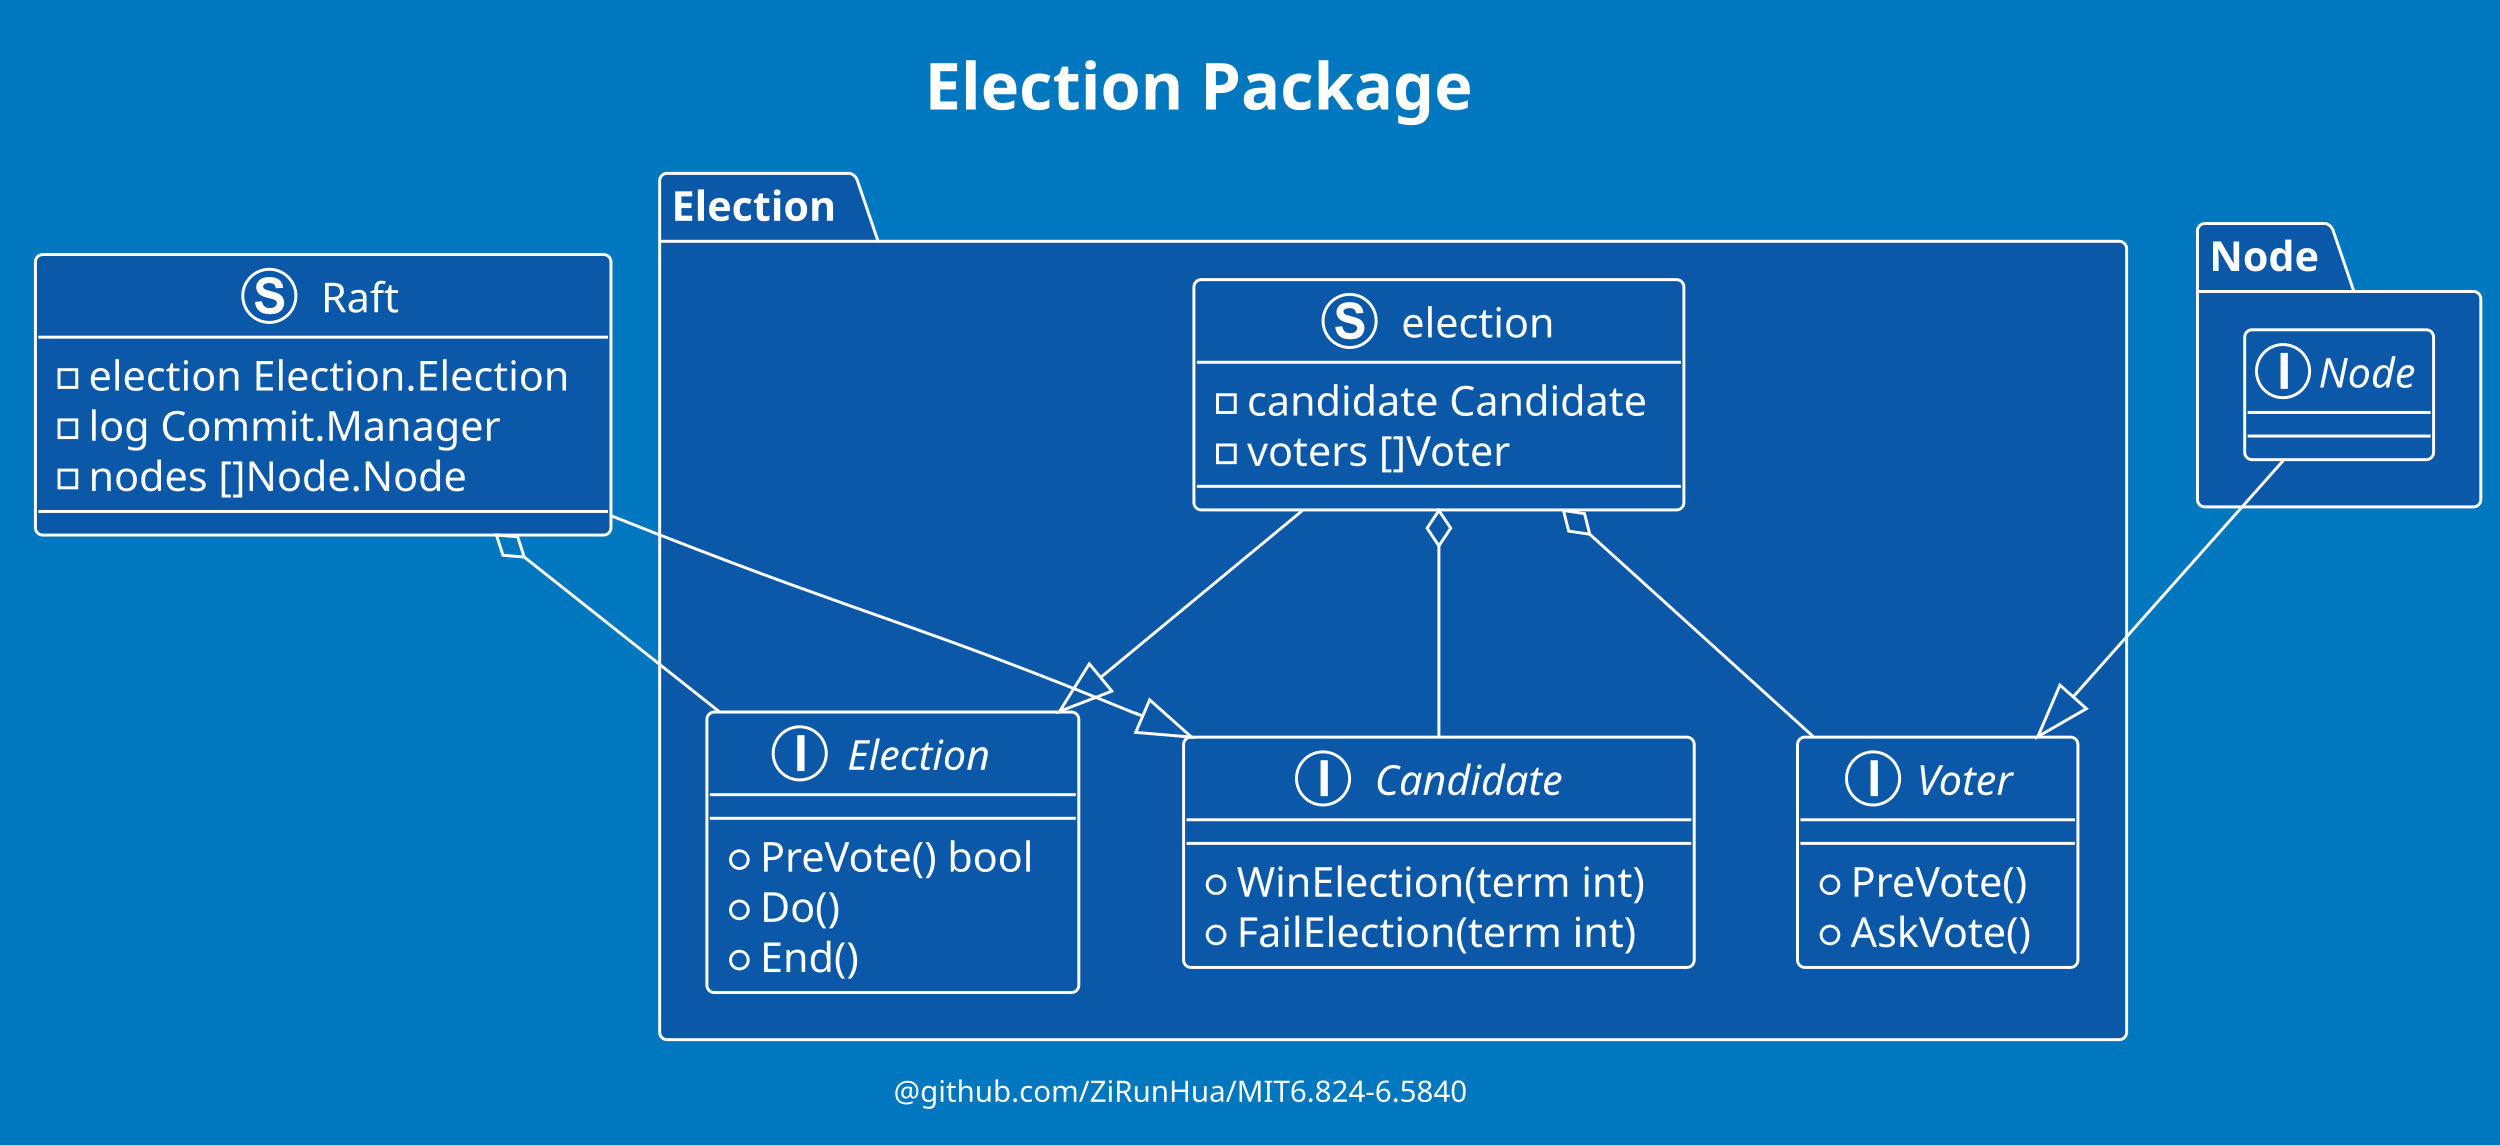
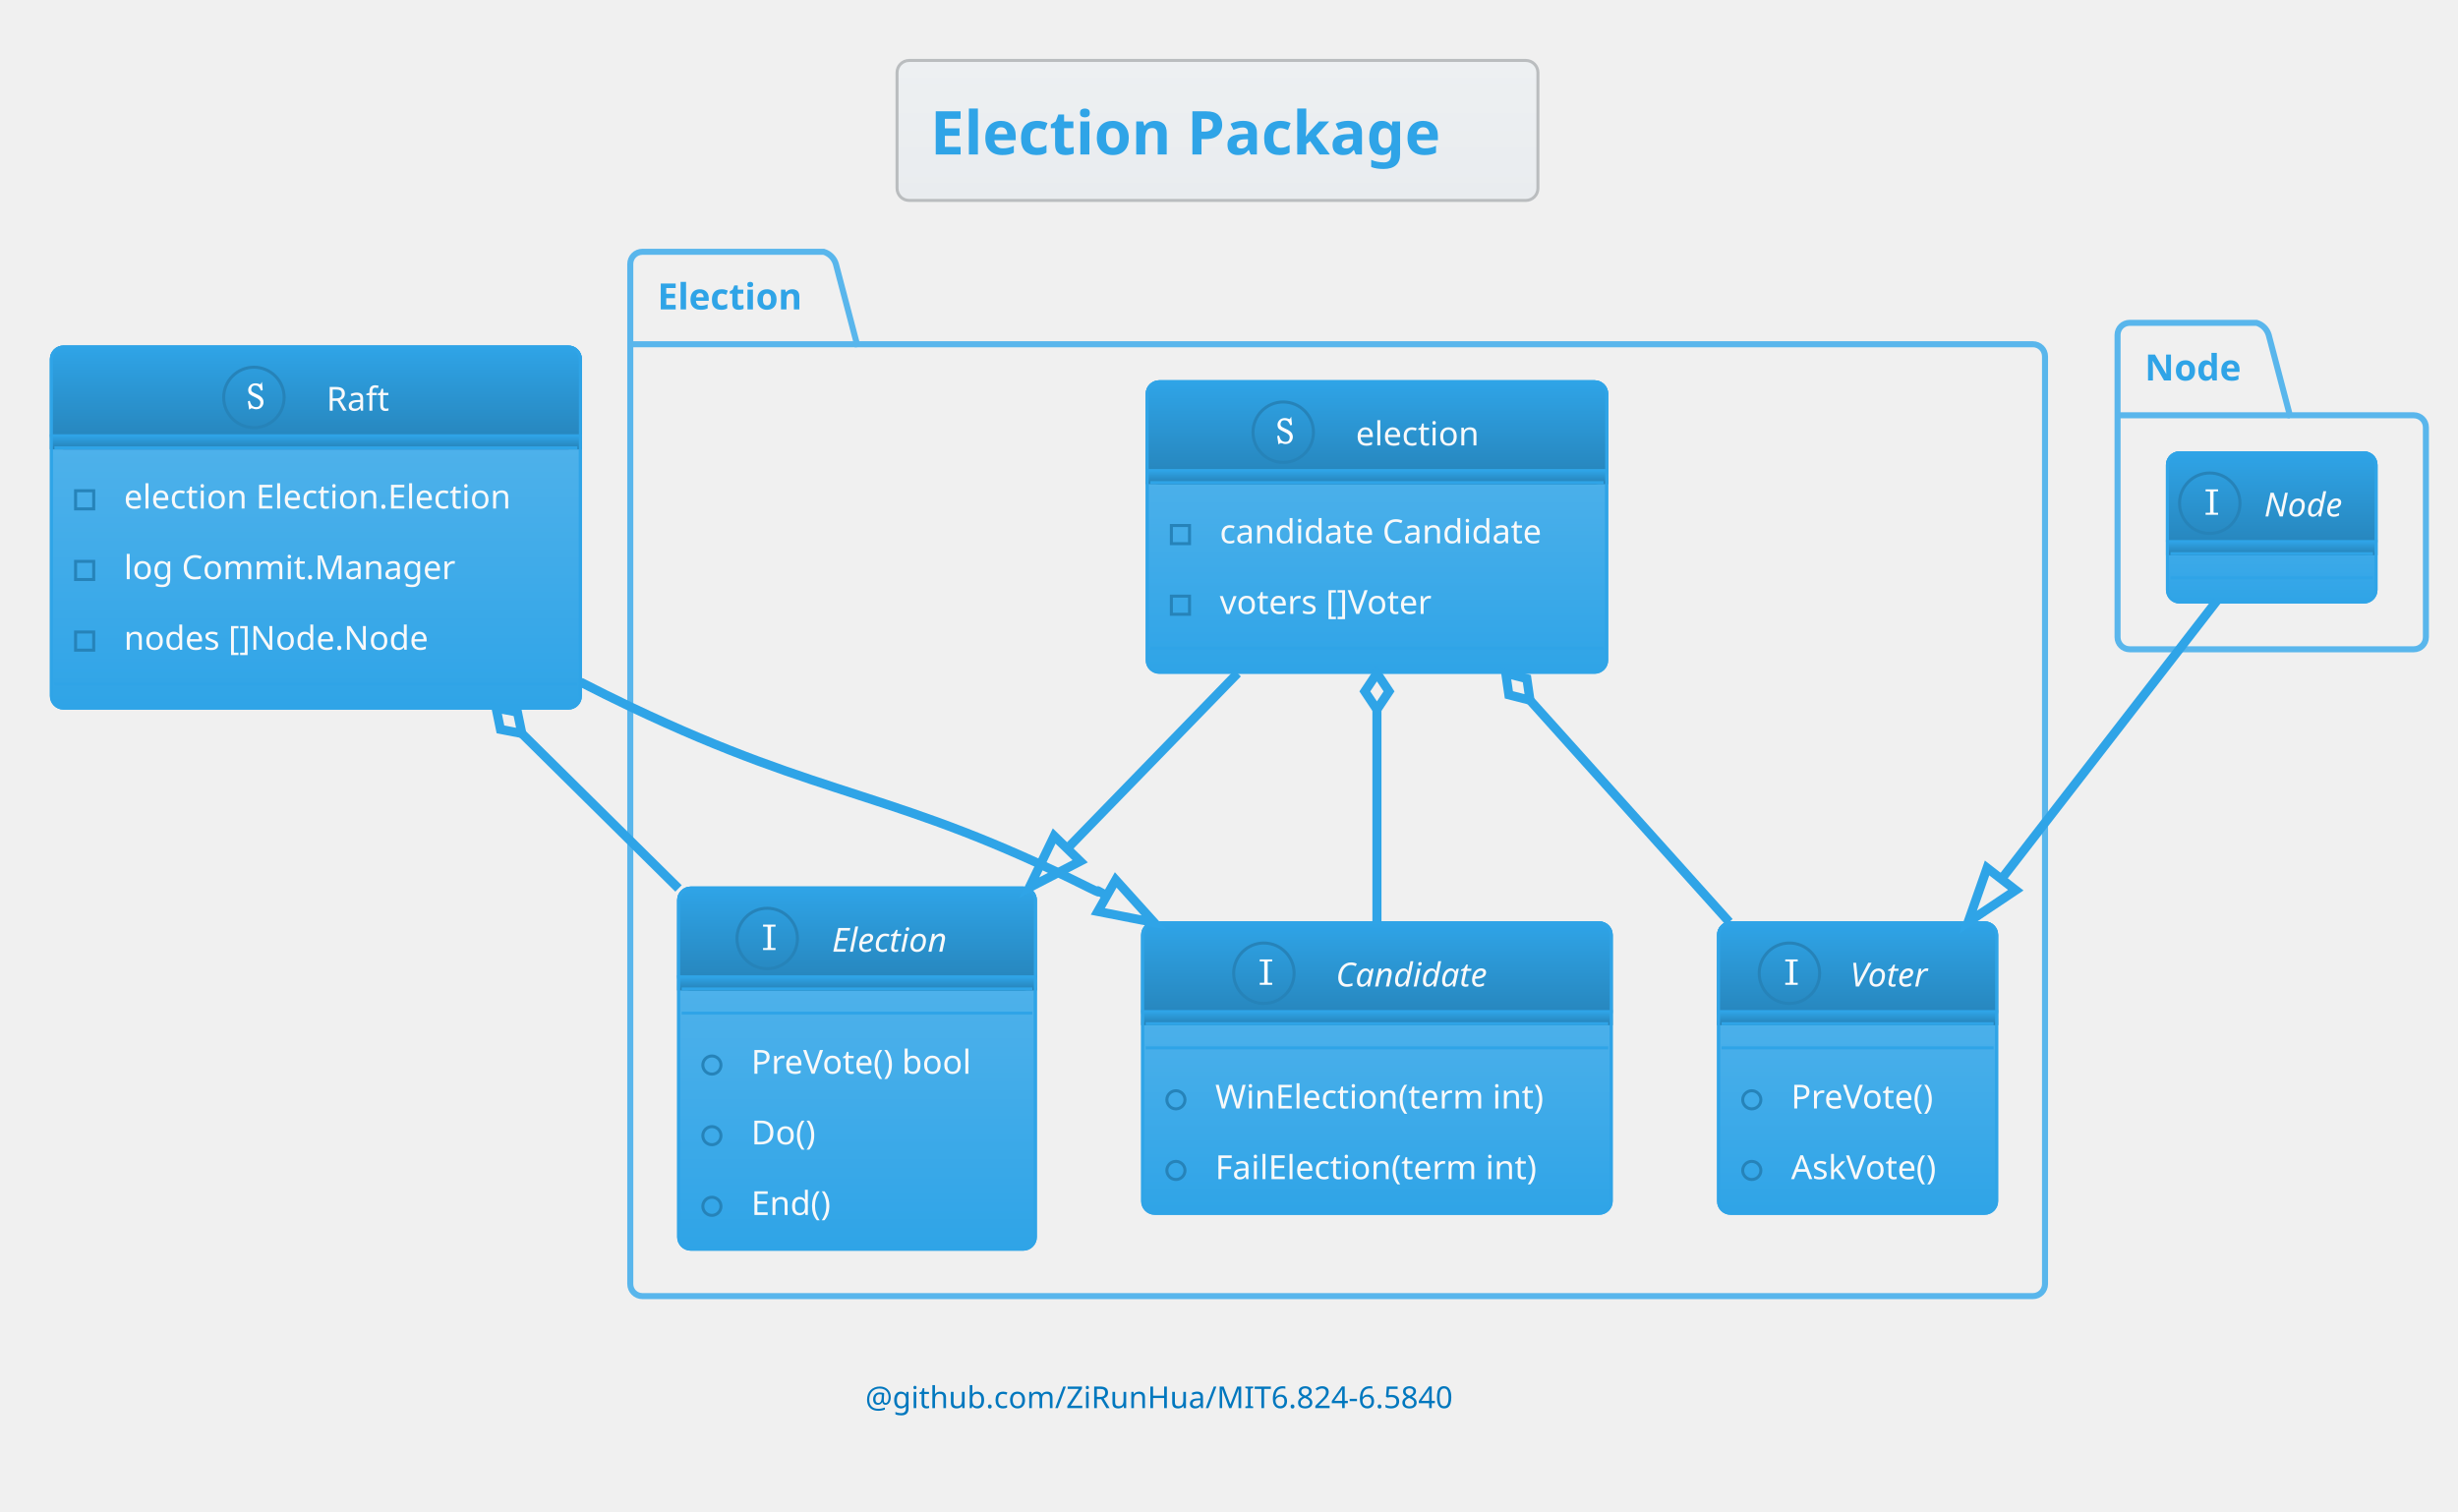
- <svg xmlns="http://www.w3.org/2000/svg" contentStyleType="text/css" height="388px" preserveAspectRatio="none" style="width:847px;height:388px;background:#0077BE;" version="1.1" viewBox="0 0 847 388" width="847px" zoomAndPan="magnify">
-   <defs />
+ <svg xmlns="http://www.w3.org/2000/svg" contentStyleType="text/css" height="521.875px" preserveAspectRatio="none" style="width:847px;height:521px;" version="1.1" viewBox="0 0 847 521" width="847.917px" zoomAndPan="magnify">
+   <defs>
+     <linearGradient id="gh0u77lo56jul0" x1="50%" x2="50%" y1="0%" y2="100%">
+       <stop offset="0%" stop-color="#EDF0F2" />
+       <stop offset="100%" stop-color="#E9ECEF" />
+     </linearGradient>
+     <linearGradient id="gh0u77lo56jul1" x1="50%" x2="50%" y1="0%" y2="100%">
+       <stop offset="0%" stop-color="#59B6EC" />
+       <stop offset="100%" stop-color="#2FA4E7" />
+     </linearGradient>
+     <linearGradient id="gh0u77lo56jul2" x1="50%" x2="50%" y1="0%" y2="100%">
+       <stop offset="0%" stop-color="#2FA4E7" />
+       <stop offset="100%" stop-color="#2683B9" />
+     </linearGradient>
+   </defs>
  <g>
-     <rect fill="#0077BE" height="388" style="stroke:none;stroke-width:1.0;" width="847" x="0" y="0" />
-     <text fill="#FFFFFF" font-family="Verdana" font-size="22" font-weight="bold" lengthAdjust="spacing" textLength="212" x="313.25" y="37.118">Election Package</text>
+     <rect fill="url(#gh0u77lo56jul0)" height="48.236" id="_title" rx="4.167" ry="4.167" style="stroke:#BABDBF;stroke-width:1.042;" width="220.833" x="309.115" y="20.833" />
+     <text fill="#2FA4E7" font-family="Verdana" font-size="20.833" font-weight="bold" lengthAdjust="spacing" textLength="197.917" x="320.573" y="53.237">Election Package</text>
    <g id="cluster_Election">
-       <path d="M226,58.737 L288,58.737 A3.75,3.75 0 0 1 290.5,61.237 L297.5,81.752 L718,81.752 A2.5,2.5 0 0 1 720.5,84.252 L720.5,349.737 A2.5,2.5 0 0 1 718,352.237 L226,352.237 A2.5,2.5 0 0 1 223.5,349.737 L223.5,61.237 A2.5,2.5 0 0 1 226,58.737 " fill="#0B58A8" style="stroke:#FFFFFF;stroke-width:1.0;" />
-       <line style="stroke:#FFFFFF;stroke-width:1.0;" x1="223.5" x2="297.5" y1="81.752" y2="81.752" />
-       <text fill="#FFFFFF" font-family="Verdana" font-size="14" font-weight="bold" lengthAdjust="spacing" textLength="61" x="227.5" y="74.812">Election</text>
+       <path d="M221.354,86.778 L283.854,86.778 A6.25,6.25 0 0 1 288.021,90.944 L295.312,118.636 L700.521,118.636 A4.167,4.167 0 0 1 704.688,122.803 L704.688,442.507 A4.167,4.167 0 0 1 700.521,446.674 L221.354,446.674 A4.167,4.167 0 0 1 217.188,442.507 L217.188,90.944 A4.167,4.167 0 0 1 221.354,86.778 " fill="none" style="stroke:#59B6EC;stroke-width:2.083;" />
+       <line style="stroke:#59B6EC;stroke-width:2.083;" x1="217.188" x2="295.312" y1="118.636" y2="118.636" />
+       <text fill="#2FA4E7" font-family="Verdana" font-size="12.5" font-weight="bold" lengthAdjust="spacing" textLength="54.167" x="226.562" y="106.637">Election</text>
    </g>
    <g id="cluster_Node">
-       <path d="M747,75.737 L788,75.737 A3.75,3.75 0 0 1 790.5,78.237 L797.5,98.752 L838,98.752 A2.5,2.5 0 0 1 840.5,101.252 L840.5,169.237 A2.5,2.5 0 0 1 838,171.737 L747,171.737 A2.5,2.5 0 0 1 744.5,169.237 L744.5,78.237 A2.5,2.5 0 0 1 747,75.737 " fill="#0B58A8" style="stroke:#FFFFFF;stroke-width:1.0;" />
-       <line style="stroke:#FFFFFF;stroke-width:1.0;" x1="744.5" x2="797.5" y1="98.752" y2="98.752" />
-       <text fill="#FFFFFF" font-family="Verdana" font-size="14" font-weight="bold" lengthAdjust="spacing" textLength="40" x="748.5" y="91.812">Node</text>
+       <path d="M733.854,111.257 L777.604,111.257 A6.25,6.25 0 0 1 781.771,115.424 L789.062,143.115 L831.771,143.115 A4.167,4.167 0 0 1 835.938,147.282 L835.938,219.59 A4.167,4.167 0 0 1 831.771,223.757 L733.854,223.757 A4.167,4.167 0 0 1 729.688,219.59 L729.688,115.424 A4.167,4.167 0 0 1 733.854,111.257 " fill="none" style="stroke:#59B6EC;stroke-width:2.083;" />
+       <line style="stroke:#59B6EC;stroke-width:2.083;" x1="729.688" x2="789.062" y1="143.115" y2="143.115" />
+       <text fill="#2FA4E7" font-family="Verdana" font-size="12.5" font-weight="bold" lengthAdjust="spacing" textLength="35.417" x="739.062" y="131.116">Node</text>
    </g>
    <g id="elem_Election">
-       <rect codeLine="9" fill="#0B58A8" height="95.044" id="Election" rx="2.5" ry="2.5" style="stroke:#FFFFFF;stroke-width:1.0;" width="126" x="239.5" y="241.237" />
-       <ellipse cx="270.95" cy="255.237" fill="#0B58A8" rx="9" ry="9" style="stroke:#FFFFFF;stroke-width:1.0;" />
-       <path d="M270.106,261.237 L270.106,249.065 L272.575,249.065 L272.575,261.237 L270.106,261.237 Z " fill="#FFFFFF" />
-       <text fill="#FFFFFF" font-family="Verdana" font-size="14" font-style="italic" lengthAdjust="spacing" textLength="57" x="287.05" y="260.805">Election</text>
-       <line style="stroke:#FFFFFF;stroke-width:1.0;" x1="240.5" x2="364.5" y1="269.237" y2="269.237" />
-       <line style="stroke:#FFFFFF;stroke-width:1.0;" x1="240.5" x2="364.5" y1="277.237" y2="277.237" />
-       <ellipse cx="250.5" cy="291.245" fill="#0B58A8" rx="3" ry="3" style="stroke:#FFFFFF;stroke-width:1.0;" />
-       <text fill="#FFFFFF" font-family="Verdana" font-size="14" lengthAdjust="spacing" textLength="102" x="257.5" y="295.312">PreVote() bool</text>
-       <ellipse cx="250.5" cy="308.259" fill="#0B58A8" rx="3" ry="3" style="stroke:#FFFFFF;stroke-width:1.0;" />
-       <text fill="#FFFFFF" font-family="Verdana" font-size="14" lengthAdjust="spacing" textLength="32" x="257.5" y="312.327">Do()</text>
-       <ellipse cx="250.5" cy="325.274" fill="#0B58A8" rx="3" ry="3" style="stroke:#FFFFFF;stroke-width:1.0;" />
-       <text fill="#FFFFFF" font-family="Verdana" font-size="14" lengthAdjust="spacing" textLength="39" x="257.5" y="329.342">End()</text>
+       <rect codeLine="9" fill="url(#gh0u77lo56jul1)" height="124.453" id="Election" rx="4.167" ry="4.167" style="stroke:#2FA4E7;stroke-width:1.042;" width="122.917" x="233.854" y="306.049" />
+       <rect fill="url(#gh0u77lo56jul2)" height="34.759" rx="4.167" ry="4.167" style="stroke:url(#gh0u77lo56jul2);stroke-width:1.042;" width="122.917" x="233.854" y="306.049" />
+       <rect fill="url(#gh0u77lo56jul2)" height="4.167" style="stroke:url(#gh0u77lo56jul2);stroke-width:1.042;" width="122.917" x="233.854" y="336.641" />
+       <rect codeLine="9" fill="none" height="124.453" id="Election" rx="4.167" ry="4.167" style="stroke:#2FA4E7;stroke-width:1.042;" width="122.917" x="233.854" y="306.049" />
+       <ellipse cx="264.375" cy="323.428" fill="none" rx="10.417" ry="10.417" style="stroke:#2683B9;stroke-width:1.042;" />
+       <path d="M262.943,319.343 L262.943,318.659 L267.24,318.659 L267.24,319.343 L265.921,319.343 Q265.791,319.343 265.726,319.392 Q265.677,319.44 265.677,319.538 L265.677,326.521 Q265.677,326.618 265.726,326.667 Q265.791,326.716 265.921,326.716 L267.24,326.716 L267.24,327.399 L262.943,327.399 L262.943,326.716 L264.261,326.716 Q264.424,326.716 264.456,326.683 Q264.505,326.635 264.505,326.521 L264.505,319.538 Q264.505,319.424 264.456,319.392 Q264.424,319.343 264.261,319.343 L262.943,319.343 Z " fill="#FFFFFF" />
+       <text fill="#F8F9FA" font-family="Verdana" font-size="11.458" font-style="italic" lengthAdjust="spacing" textLength="45.833" x="286.667" y="327.985">Election</text>
+       <line style="stroke:#2FA4E7;stroke-width:1.042;" x1="234.896" x2="355.729" y1="340.808" y2="340.808" />
+       <line style="stroke:#2FA4E7;stroke-width:1.042;" x1="234.896" x2="355.729" y1="349.141" y2="349.141" />
+       <ellipse cx="245.312" cy="367.041" fill="none" rx="3.125" ry="3.125" style="stroke:#2683B9;stroke-width:1.042;" />
+       <text fill="#F8F9FA" font-family="Verdana" font-size="11.458" lengthAdjust="spacing" textLength="86.458" x="258.854" y="370.036">PreVote() bool</text>
+       <ellipse cx="245.312" cy="391.384" fill="none" rx="3.125" ry="3.125" style="stroke:#2683B9;stroke-width:1.042;" />
+       <text fill="#F8F9FA" font-family="Verdana" font-size="11.458" lengthAdjust="spacing" textLength="27.083" x="258.854" y="394.378">Do()</text>
+       <ellipse cx="245.312" cy="415.726" fill="none" rx="3.125" ry="3.125" style="stroke:#2683B9;stroke-width:1.042;" />
+       <text fill="#F8F9FA" font-family="Verdana" font-size="11.458" lengthAdjust="spacing" textLength="32.292" x="258.854" y="418.721">End()</text>
    </g>
    <g id="elem_Candidate">
-       <rect codeLine="14" fill="#0B58A8" height="78.029" id="Candidate" rx="2.5" ry="2.5" style="stroke:#FFFFFF;stroke-width:1.0;" width="173" x="401" y="249.737" />
-       <ellipse cx="448.25" cy="263.737" fill="#0B58A8" rx="9" ry="9" style="stroke:#FFFFFF;stroke-width:1.0;" />
-       <path d="M447.406,269.737 L447.406,257.565 L449.875,257.565 L449.875,269.737 L447.406,269.737 Z " fill="#FFFFFF" />
-       <text fill="#FFFFFF" font-family="Verdana" font-size="14" font-style="italic" lengthAdjust="spacing" textLength="71" x="465.75" y="269.305">Candidate</text>
-       <line style="stroke:#FFFFFF;stroke-width:1.0;" x1="402" x2="573" y1="277.737" y2="277.737" />
-       <line style="stroke:#FFFFFF;stroke-width:1.0;" x1="402" x2="573" y1="285.737" y2="285.737" />
-       <ellipse cx="412" cy="299.745" fill="#0B58A8" rx="3" ry="3" style="stroke:#FFFFFF;stroke-width:1.0;" />
-       <text fill="#FFFFFF" font-family="Verdana" font-size="14" lengthAdjust="spacing" textLength="149" x="419" y="303.812">WinElection(term int)</text>
-       <ellipse cx="412" cy="316.759" fill="#0B58A8" rx="3" ry="3" style="stroke:#FFFFFF;stroke-width:1.0;" />
-       <text fill="#FFFFFF" font-family="Verdana" font-size="14" lengthAdjust="spacing" textLength="144" x="419" y="320.827">FailElection(term int)</text>
+       <rect codeLine="14" fill="url(#gh0u77lo56jul1)" height="100.11" id="Candidate" rx="4.167" ry="4.167" style="stroke:#2FA4E7;stroke-width:1.042;" width="161.458" x="393.75" y="318.028" />
+       <rect fill="url(#gh0u77lo56jul2)" height="34.759" rx="4.167" ry="4.167" style="stroke:url(#gh0u77lo56jul2);stroke-width:1.042;" width="161.458" x="393.75" y="318.028" />
+       <rect fill="url(#gh0u77lo56jul2)" height="4.167" style="stroke:url(#gh0u77lo56jul2);stroke-width:1.042;" width="161.458" x="393.75" y="348.62" />
+       <rect codeLine="14" fill="none" height="100.11" id="Candidate" rx="4.167" ry="4.167" style="stroke:#2FA4E7;stroke-width:1.042;" width="161.458" x="393.75" y="318.028" />
+       <ellipse cx="435.521" cy="335.407" fill="none" rx="10.417" ry="10.417" style="stroke:#2683B9;stroke-width:1.042;" />
+       <path d="M434.089,331.322 L434.089,330.638 L438.385,330.638 L438.385,331.322 L437.067,331.322 Q436.937,331.322 436.872,331.371 Q436.823,331.42 436.823,331.517 L436.823,338.5 Q436.823,338.597 436.872,338.646 Q436.937,338.695 437.067,338.695 L438.385,338.695 L438.385,339.379 L434.089,339.379 L434.089,338.695 L435.407,338.695 Q435.57,338.695 435.602,338.663 Q435.651,338.614 435.651,338.5 L435.651,331.517 Q435.651,331.403 435.602,331.371 Q435.57,331.322 435.407,331.322 L434.089,331.322 Z " fill="#FFFFFF" />
+       <text fill="#F8F9FA" font-family="Verdana" font-size="11.458" font-style="italic" lengthAdjust="spacing" textLength="59.375" x="460.312" y="339.964">Candidate</text>
+       <line style="stroke:#2FA4E7;stroke-width:1.042;" x1="394.792" x2="554.167" y1="352.787" y2="352.787" />
+       <line style="stroke:#2FA4E7;stroke-width:1.042;" x1="394.792" x2="554.167" y1="361.12" y2="361.12" />
+       <ellipse cx="405.208" cy="379.02" fill="none" rx="3.125" ry="3.125" style="stroke:#2683B9;stroke-width:1.042;" />
+       <text fill="#F8F9FA" font-family="Verdana" font-size="11.458" lengthAdjust="spacing" textLength="125" x="418.75" y="382.015">WinElection(term int)</text>
+       <ellipse cx="405.208" cy="403.363" fill="none" rx="3.125" ry="3.125" style="stroke:#2683B9;stroke-width:1.042;" />
+       <text fill="#F8F9FA" font-family="Verdana" font-size="11.458" lengthAdjust="spacing" textLength="122.917" x="418.75" y="406.357">FailElection(term int)</text>
    </g>
    <g id="elem_Voter">
-       <rect codeLine="18" fill="#0B58A8" height="78.029" id="Voter" rx="2.5" ry="2.5" style="stroke:#FFFFFF;stroke-width:1.0;" width="95" x="609" y="249.737" />
-       <ellipse cx="634.6" cy="263.737" fill="#0B58A8" rx="9" ry="9" style="stroke:#FFFFFF;stroke-width:1.0;" />
-       <path d="M633.756,269.737 L633.756,257.565 L636.225,257.565 L636.225,269.737 L633.756,269.737 Z " fill="#FFFFFF" />
-       <text fill="#FFFFFF" font-family="Verdana" font-size="14" font-style="italic" lengthAdjust="spacing" textLength="39" x="649.4" y="269.305">Voter</text>
-       <line style="stroke:#FFFFFF;stroke-width:1.0;" x1="610" x2="703" y1="277.737" y2="277.737" />
-       <line style="stroke:#FFFFFF;stroke-width:1.0;" x1="610" x2="703" y1="285.737" y2="285.737" />
-       <ellipse cx="620" cy="299.745" fill="#0B58A8" rx="3" ry="3" style="stroke:#FFFFFF;stroke-width:1.0;" />
-       <text fill="#FFFFFF" font-family="Verdana" font-size="14" lengthAdjust="spacing" textLength="67" x="627" y="303.812">PreVote()</text>
-       <ellipse cx="620" cy="316.759" fill="#0B58A8" rx="3" ry="3" style="stroke:#FFFFFF;stroke-width:1.0;" />
-       <text fill="#FFFFFF" font-family="Verdana" font-size="14" lengthAdjust="spacing" textLength="71" x="627" y="320.827">AskVote()</text>
+       <rect codeLine="18" fill="url(#gh0u77lo56jul1)" height="100.11" id="Voter" rx="4.167" ry="4.167" style="stroke:#2FA4E7;stroke-width:1.042;" width="95.833" x="592.188" y="318.028" />
+       <rect fill="url(#gh0u77lo56jul2)" height="34.759" rx="4.167" ry="4.167" style="stroke:url(#gh0u77lo56jul2);stroke-width:1.042;" width="95.833" x="592.188" y="318.028" />
+       <rect fill="url(#gh0u77lo56jul2)" height="4.167" style="stroke:url(#gh0u77lo56jul2);stroke-width:1.042;" width="95.833" x="592.188" y="348.62" />
+       <rect codeLine="18" fill="none" height="100.11" id="Voter" rx="4.167" ry="4.167" style="stroke:#2FA4E7;stroke-width:1.042;" width="95.833" x="592.188" y="318.028" />
+       <ellipse cx="616.615" cy="335.407" fill="none" rx="10.417" ry="10.417" style="stroke:#2683B9;stroke-width:1.042;" />
+       <path d="M615.182,331.322 L615.182,330.638 L619.479,330.638 L619.479,331.322 L618.161,331.322 Q618.031,331.322 617.966,331.371 Q617.917,331.42 617.917,331.517 L617.917,338.5 Q617.917,338.597 617.966,338.646 Q618.031,338.695 618.161,338.695 L619.479,338.695 L619.479,339.379 L615.182,339.379 L615.182,338.695 L616.501,338.695 Q616.663,338.695 616.696,338.663 Q616.745,338.614 616.745,338.5 L616.745,331.517 Q616.745,331.403 616.696,331.371 Q616.663,331.322 616.501,331.322 L615.182,331.322 Z " fill="#FFFFFF" />
+       <text fill="#F8F9FA" font-family="Verdana" font-size="11.458" font-style="italic" lengthAdjust="spacing" textLength="32.292" x="637.552" y="339.964">Voter</text>
+       <line style="stroke:#2FA4E7;stroke-width:1.042;" x1="593.229" x2="686.979" y1="352.787" y2="352.787" />
+       <line style="stroke:#2FA4E7;stroke-width:1.042;" x1="593.229" x2="686.979" y1="361.12" y2="361.12" />
+       <ellipse cx="603.646" cy="379.02" fill="none" rx="3.125" ry="3.125" style="stroke:#2683B9;stroke-width:1.042;" />
+       <text fill="#F8F9FA" font-family="Verdana" font-size="11.458" lengthAdjust="spacing" textLength="57.292" x="617.188" y="382.015">PreVote()</text>
+       <ellipse cx="603.646" cy="403.363" fill="none" rx="3.125" ry="3.125" style="stroke:#2683B9;stroke-width:1.042;" />
+       <text fill="#F8F9FA" font-family="Verdana" font-size="11.458" lengthAdjust="spacing" textLength="59.375" x="617.188" y="406.357">AskVote()</text>
    </g>
    <g id="elem_election">
-       <rect codeLine="22" fill="#0B58A8" height="78.029" id="election" rx="2.5" ry="2.5" style="stroke:#FFFFFF;stroke-width:1.0;" width="166" x="404.5" y="94.737" />
-       <ellipse cx="457.25" cy="108.737" fill="#0B58A8" rx="9" ry="9" style="stroke:#FFFFFF;stroke-width:1.0;" />
-       <path d="M452.359,110.784 L454.75,110.55 Q454.969,111.753 455.625,112.315 Q456.297,112.878 457.406,112.878 Q458.594,112.878 459.188,112.378 Q459.797,111.878 459.797,111.206 Q459.797,110.769 459.547,110.472 Q459.297,110.159 458.672,109.94 Q458.234,109.784 456.703,109.409 Q454.719,108.925 453.922,108.206 Q452.797,107.206 452.797,105.753 Q452.797,104.831 453.328,104.019 Q453.859,103.206 454.844,102.784 Q455.844,102.362 457.25,102.362 Q459.531,102.362 460.688,103.362 Q461.859,104.362 461.906,106.05 L459.453,106.159 Q459.297,105.222 458.781,104.815 Q458.266,104.394 457.219,104.394 Q456.156,104.394 455.547,104.831 Q455.156,105.112 455.156,105.597 Q455.156,106.019 455.516,106.331 Q455.984,106.722 457.766,107.144 Q459.562,107.565 460.422,108.019 Q461.281,108.472 461.766,109.253 Q462.266,110.034 462.266,111.19 Q462.266,112.237 461.672,113.159 Q461.094,114.065 460.031,114.519 Q458.969,114.956 457.391,114.956 Q455.078,114.956 453.844,113.894 Q452.609,112.815 452.359,110.784 Z " fill="#FFFFFF" />
-       <text fill="#FFFFFF" font-family="Verdana" font-size="14" lengthAdjust="spacing" textLength="53" x="474.75" y="114.305">election</text>
-       <line style="stroke:#FFFFFF;stroke-width:1.0;" x1="405.5" x2="569.5" y1="122.737" y2="122.737" />
-       <rect fill="none" height="6" style="stroke:#FFFFFF;stroke-width:1.0;" width="6" x="412.5" y="133.745" />
-       <text fill="#FFFFFF" font-family="Verdana" font-size="14" lengthAdjust="spacing" textLength="142" x="422.5" y="140.812">candidate Candidate</text>
-       <rect fill="none" height="6" style="stroke:#FFFFFF;stroke-width:1.0;" width="6" x="412.5" y="150.759" />
-       <text fill="#FFFFFF" font-family="Verdana" font-size="14" lengthAdjust="spacing" textLength="101" x="422.5" y="157.827">voters []Voter</text>
-       <line style="stroke:#FFFFFF;stroke-width:1.0;" x1="405.5" x2="569.5" y1="164.767" y2="164.767" />
+       <rect codeLine="22" fill="url(#gh0u77lo56jul1)" height="100.11" id="election" rx="4.167" ry="4.167" style="stroke:#2FA4E7;stroke-width:1.042;" width="158.333" x="395.312" y="131.569" />
+       <rect fill="url(#gh0u77lo56jul2)" height="34.759" rx="4.167" ry="4.167" style="stroke:url(#gh0u77lo56jul2);stroke-width:1.042;" width="158.333" x="395.312" y="131.569" />
+       <rect fill="url(#gh0u77lo56jul2)" height="4.167" style="stroke:url(#gh0u77lo56jul2);stroke-width:1.042;" width="158.333" x="395.312" y="162.162" />
+       <rect codeLine="22" fill="none" height="100.11" id="election" rx="4.167" ry="4.167" style="stroke:#2FA4E7;stroke-width:1.042;" width="158.333" x="395.312" y="131.569" />
+       <ellipse cx="442.188" cy="148.949" fill="none" rx="10.417" ry="10.417" style="stroke:#2683B9;stroke-width:1.042;" />
+       <path d="M442.627,148.9 Q441.276,148.298 440.739,147.826 Q440.218,147.338 440.218,146.328 Q440.218,145.515 440.885,144.798 Q441.553,144.082 442.757,144.082 Q443.278,144.082 443.75,144.245 Q444.173,144.424 444.32,144.424 Q444.417,144.424 444.482,144.392 Q444.564,144.343 444.938,143.578 L445.215,146.41 L444.661,146.621 Q444.157,145.482 443.734,145.157 Q443.327,144.815 442.659,144.815 Q441.829,144.815 441.536,145.27 Q441.243,145.71 441.243,146.231 Q441.243,146.687 441.52,146.963 Q441.797,147.24 443.18,147.858 Q444.385,148.363 444.938,149.03 Q445.491,149.681 445.491,150.577 Q445.491,151.537 444.824,152.286 Q444.157,153.018 442.904,153.018 Q442.366,153.018 441.943,152.806 Q441.553,152.676 441.341,152.676 Q441.26,152.676 441.13,152.757 Q441.016,152.839 440.56,153.164 L440.104,150.3 L440.739,150.088 Q441.113,151.439 441.667,151.862 Q442.236,152.286 442.952,152.286 Q443.685,152.286 444.043,151.862 Q444.417,151.439 444.417,150.577 Q444.417,150.17 443.994,149.746 Q443.571,149.323 442.627,148.9 Z " fill="#FFFFFF" />
+       <text fill="#F8F9FA" font-family="Verdana" font-size="11.458" lengthAdjust="spacing" textLength="45.833" x="467.188" y="153.506">election</text>
+       <line style="stroke:#2FA4E7;stroke-width:1.042;" x1="396.354" x2="552.604" y1="166.328" y2="166.328" />
+       <rect fill="none" height="6.25" style="stroke:#2683B9;stroke-width:1.042;" width="6.25" x="403.646" y="181.104" />
+       <text fill="#F8F9FA" font-family="Verdana" font-size="11.458" lengthAdjust="spacing" textLength="121.875" x="420.312" y="187.223">candidate Candidate</text>
+       <rect fill="none" height="6.25" style="stroke:#2683B9;stroke-width:1.042;" width="6.25" x="403.646" y="205.446" />
+       <text fill="#F8F9FA" font-family="Verdana" font-size="11.458" lengthAdjust="spacing" textLength="84.375" x="420.312" y="211.566">voters []Voter</text>
+       <line style="stroke:#2FA4E7;stroke-width:1.042;" x1="396.354" x2="552.604" y1="223.346" y2="223.346" />
    </g>
    <g id="elem_Node">
-       <rect codeLine="38" fill="#0B58A8" height="44" id="Node" rx="2.5" ry="2.5" style="stroke:#FFFFFF;stroke-width:1.0;" width="64" x="760.5" y="111.737" />
-       <ellipse cx="773.5" cy="125.737" fill="#0B58A8" rx="9" ry="9" style="stroke:#FFFFFF;stroke-width:1.0;" />
-       <path d="M772.656,131.737 L772.656,119.565 L775.125,119.565 L775.125,131.737 L772.656,131.737 Z " fill="#FFFFFF" />
-       <text fill="#FFFFFF" font-family="Verdana" font-size="14" font-style="italic" lengthAdjust="spacing" textLength="36" x="785.5" y="131.305">Node</text>
-       <line style="stroke:#FFFFFF;stroke-width:1.0;" x1="761.5" x2="823.5" y1="139.737" y2="139.737" />
-       <line style="stroke:#FFFFFF;stroke-width:1.0;" x1="761.5" x2="823.5" y1="147.737" y2="147.737" />
+       <rect codeLine="38" fill="url(#gh0u77lo56jul1)" height="51.426" id="Node" rx="4.167" ry="4.167" style="stroke:#2FA4E7;stroke-width:1.042;" width="71.875" x="746.875" y="156.049" />
+       <rect fill="url(#gh0u77lo56jul2)" height="34.759" rx="4.167" ry="4.167" style="stroke:url(#gh0u77lo56jul2);stroke-width:1.042;" width="71.875" x="746.875" y="156.049" />
+       <rect fill="url(#gh0u77lo56jul2)" height="4.167" style="stroke:url(#gh0u77lo56jul2);stroke-width:1.042;" width="71.875" x="746.875" y="186.641" />
+       <rect codeLine="38" fill="none" height="51.426" id="Node" rx="4.167" ry="4.167" style="stroke:#2FA4E7;stroke-width:1.042;" width="71.875" x="746.875" y="156.049" />
+       <ellipse cx="761.458" cy="173.428" fill="none" rx="10.417" ry="10.417" style="stroke:#2683B9;stroke-width:1.042;" />
+       <path d="M760.026,169.343 L760.026,168.659 L764.323,168.659 L764.323,169.343 L763.005,169.343 Q762.874,169.343 762.809,169.392 Q762.76,169.44 762.76,169.538 L762.76,176.52 Q762.76,176.618 762.809,176.667 Q762.874,176.716 763.005,176.716 L764.323,176.716 L764.323,177.399 L760.026,177.399 L760.026,176.716 L761.344,176.716 Q761.507,176.716 761.54,176.683 Q761.588,176.635 761.588,176.52 L761.588,169.538 Q761.588,169.424 761.54,169.392 Q761.507,169.343 761.344,169.343 L760.026,169.343 Z " fill="#FFFFFF" />
+       <text fill="#F8F9FA" font-family="Verdana" font-size="11.458" font-style="italic" lengthAdjust="spacing" textLength="30.208" x="780.208" y="177.985">Node</text>
+       <line style="stroke:#2FA4E7;stroke-width:1.042;" x1="747.917" x2="817.708" y1="190.808" y2="190.808" />
+       <line style="stroke:#2FA4E7;stroke-width:1.042;" x1="747.917" x2="817.708" y1="199.141" y2="199.141" />
    </g>
    <g id="elem_Raft">
-       <rect codeLine="31" fill="#0B58A8" height="95.044" id="Raft" rx="2.5" ry="2.5" style="stroke:#FFFFFF;stroke-width:1.0;" width="195" x="12" y="86.237" />
-       <ellipse cx="91.25" cy="100.237" fill="#0B58A8" rx="9" ry="9" style="stroke:#FFFFFF;stroke-width:1.0;" />
-       <path d="M86.359,102.284 L88.75,102.05 Q88.969,103.253 89.625,103.815 Q90.297,104.378 91.406,104.378 Q92.594,104.378 93.188,103.878 Q93.797,103.378 93.797,102.706 Q93.797,102.269 93.547,101.972 Q93.297,101.659 92.672,101.44 Q92.234,101.284 90.703,100.909 Q88.719,100.425 87.922,99.706 Q86.797,98.706 86.797,97.253 Q86.797,96.331 87.328,95.519 Q87.859,94.706 88.844,94.284 Q89.844,93.862 91.25,93.862 Q93.531,93.862 94.688,94.862 Q95.859,95.862 95.906,97.55 L93.453,97.659 Q93.297,96.722 92.781,96.315 Q92.266,95.894 91.219,95.894 Q90.156,95.894 89.547,96.331 Q89.156,96.612 89.156,97.097 Q89.156,97.519 89.516,97.831 Q89.984,98.222 91.766,98.644 Q93.562,99.065 94.422,99.519 Q95.281,99.972 95.766,100.753 Q96.266,101.534 96.266,102.69 Q96.266,103.737 95.672,104.659 Q95.094,105.565 94.031,106.019 Q92.969,106.456 91.391,106.456 Q89.078,106.456 87.844,105.394 Q86.609,104.315 86.359,102.284 Z " fill="#FFFFFF" />
-       <text fill="#FFFFFF" font-family="Verdana" font-size="14" lengthAdjust="spacing" textLength="29" x="108.75" y="105.805">Raft</text>
-       <line style="stroke:#FFFFFF;stroke-width:1.0;" x1="13" x2="206" y1="114.237" y2="114.237" />
-       <rect fill="none" height="6" style="stroke:#FFFFFF;stroke-width:1.0;" width="6" x="20" y="125.245" />
-       <text fill="#FFFFFF" font-family="Verdana" font-size="14" lengthAdjust="spacing" textLength="171" x="30" y="132.312">election Election.Election</text>
-       <rect fill="none" height="6" style="stroke:#FFFFFF;stroke-width:1.0;" width="6" x="20" y="142.259" />
-       <text fill="#FFFFFF" font-family="Verdana" font-size="14" lengthAdjust="spacing" textLength="144" x="30" y="149.327">log Commit.Manager</text>
-       <rect fill="none" height="6" style="stroke:#FFFFFF;stroke-width:1.0;" width="6" x="20" y="159.274" />
-       <text fill="#FFFFFF" font-family="Verdana" font-size="14" lengthAdjust="spacing" textLength="137" x="30" y="166.342">nodes []Node.Node</text>
-       <line style="stroke:#FFFFFF;stroke-width:1.0;" x1="13" x2="206" y1="173.281" y2="173.281" />
+       <rect codeLine="31" fill="url(#gh0u77lo56jul1)" height="124.453" id="Raft" rx="4.167" ry="4.167" style="stroke:#2FA4E7;stroke-width:1.042;" width="182.292" x="17.708" y="119.59" />
+       <rect fill="url(#gh0u77lo56jul2)" height="34.759" rx="4.167" ry="4.167" style="stroke:url(#gh0u77lo56jul2);stroke-width:1.042;" width="182.292" x="17.708" y="119.59" />
+       <rect fill="url(#gh0u77lo56jul2)" height="4.167" style="stroke:url(#gh0u77lo56jul2);stroke-width:1.042;" width="182.292" x="17.708" y="150.183" />
+       <rect codeLine="31" fill="none" height="124.453" id="Raft" rx="4.167" ry="4.167" style="stroke:#2FA4E7;stroke-width:1.042;" width="182.292" x="17.708" y="119.59" />
+       <ellipse cx="87.5" cy="136.97" fill="none" rx="10.417" ry="10.417" style="stroke:#2683B9;stroke-width:1.042;" />
+       <path d="M87.939,136.921 Q86.588,136.319 86.051,135.847 Q85.531,135.358 85.531,134.349 Q85.531,133.536 86.198,132.819 Q86.865,132.103 88.07,132.103 Q88.591,132.103 89.062,132.266 Q89.486,132.445 89.632,132.445 Q89.73,132.445 89.795,132.412 Q89.876,132.364 90.251,131.599 L90.527,134.431 L89.974,134.642 Q89.469,133.503 89.046,133.177 Q88.639,132.836 87.972,132.836 Q87.142,132.836 86.849,133.291 Q86.556,133.731 86.556,134.252 Q86.556,134.707 86.833,134.984 Q87.109,135.261 88.493,135.879 Q89.697,136.384 90.251,137.051 Q90.804,137.702 90.804,138.597 Q90.804,139.558 90.137,140.306 Q89.469,141.039 88.216,141.039 Q87.679,141.039 87.256,140.827 Q86.865,140.697 86.654,140.697 Q86.572,140.697 86.442,140.778 Q86.328,140.86 85.872,141.185 L85.417,138.321 L86.051,138.109 Q86.426,139.46 86.979,139.883 Q87.549,140.306 88.265,140.306 Q88.997,140.306 89.356,139.883 Q89.73,139.46 89.73,138.597 Q89.73,138.19 89.307,137.767 Q88.883,137.344 87.939,136.921 Z " fill="#FFFFFF" />
+       <text fill="#F8F9FA" font-family="Verdana" font-size="11.458" lengthAdjust="spacing" textLength="23.958" x="112.5" y="141.527">Raft</text>
+       <line style="stroke:#2FA4E7;stroke-width:1.042;" x1="18.75" x2="198.958" y1="154.349" y2="154.349" />
+       <rect fill="none" height="6.25" style="stroke:#2683B9;stroke-width:1.042;" width="6.25" x="26.042" y="169.125" />
+       <text fill="#F8F9FA" font-family="Verdana" font-size="11.458" lengthAdjust="spacing" textLength="145.833" x="42.708" y="175.244">election Election.Election</text>
+       <rect fill="none" height="6.25" style="stroke:#2683B9;stroke-width:1.042;" width="6.25" x="26.042" y="193.467" />
+       <text fill="#F8F9FA" font-family="Verdana" font-size="11.458" lengthAdjust="spacing" textLength="123.958" x="42.708" y="199.587">log Commit.Manager</text>
+       <rect fill="none" height="6.25" style="stroke:#2683B9;stroke-width:1.042;" width="6.25" x="26.042" y="217.809" />
+       <text fill="#F8F9FA" font-family="Verdana" font-size="11.458" lengthAdjust="spacing" textLength="114.583" x="42.708" y="223.929">nodes []Node.Node</text>
+       <line style="stroke:#2FA4E7;stroke-width:1.042;" x1="18.75" x2="198.958" y1="235.71" y2="235.71" />
    </g>
    <g id="link_election_Candidate">
-       <path codeLine="26" d="M487.5,184.947 C487.5,208.317 487.5,226.107 487.5,249.477 " fill="none" id="election-backto-Candidate" style="stroke:#FFFFFF;stroke-width:1.0;" />
-       <polygon fill="none" points="487.5,172.947,483.5,178.947,487.5,184.947,491.5,178.947,487.5,172.947" style="stroke:#FFFFFF;stroke-width:1.0;" />
+       <path codeLine="26" d="M474.479,244.517 C474.479,271.08 474.479,291.226 474.479,317.757 " fill="none" id="election-backto-Candidate" style="stroke:#2FA4E7;stroke-width:3.125;" />
+       <polygon fill="none" points="474.479,232.017,470.312,238.267,474.479,244.517,478.646,238.267,474.479,232.017" style="stroke:#2FA4E7;stroke-width:3.125;" />
    </g>
    <g id="link_election_Voter">
-       <path codeLine="27" d="M538.605,181.002 C564.415,204.372 588.42,226.107 614.24,249.477 " fill="none" id="election-backto-Voter" style="stroke:#FFFFFF;stroke-width:1.0;" />
-       <polygon fill="none" points="529.71,172.947,531.473,179.94,538.605,181.002,536.842,174.009,529.71,172.947" style="stroke:#FFFFFF;stroke-width:1.0;" />
+       <path codeLine="27" d="M527.217,241.318 C551.071,267.88 572.052,291.226 595.885,317.757 " fill="none" id="election-backto-Voter" style="stroke:#2FA4E7;stroke-width:3.125;" />
+       <polygon fill="none" points="518.865,232.017,519.941,239.451,527.217,241.318,526.141,233.883,518.865,232.017" style="stroke:#2FA4E7;stroke-width:3.125;" />
    </g>
    <g id="link_election_Election">
-       <path codeLine="28" d="M441.29,172.947 C416.36,193.577 399.241,207.726 372.881,229.526 " fill="none" id="election-to-Election" style="stroke:#FFFFFF;stroke-width:1.0;" />
-       <polygon fill="none" points="359.01,240.997,376.705,234.149,369.057,224.902,359.01,240.997" style="stroke:#FFFFFF;stroke-width:1.0;" />
+       <path codeLine="28" d="M426.469,232.017 C404.385,254.736 391.046,268.466 367.734,292.456 " fill="none" id="election-to-Election" style="stroke:#2FA4E7;stroke-width:3.125;" />
+       <polygon fill="none" points="354.667,305.903,372.216,296.812,363.252,288.1,354.667,305.903" style="stroke:#2FA4E7;stroke-width:3.125;" />
    </g>
    <g id="link_Raft_Election">
-       <path codeLine="40" d="M177.594,188.721 C201.554,207.711 219.79,222.177 243.75,241.167 " fill="none" id="Raft-backto-Election" style="stroke:#FFFFFF;stroke-width:1.0;" />
-       <polygon fill="none" points="168.19,181.267,170.408,188.129,177.594,188.721,175.377,181.859,168.19,181.267" style="stroke:#FFFFFF;stroke-width:1.0;" />
+       <path codeLine="40" d="M179.827,252.795 C200.066,272.806 213.625,286.205 233.812,306.174 " fill="none" id="Raft-backto-Election" style="stroke:#2FA4E7;stroke-width:3.125;" />
+       <polygon fill="none" points="170.938,244.007,172.453,251.364,179.827,252.795,178.311,245.438,170.938,244.007" style="stroke:#2FA4E7;stroke-width:3.125;" />
    </g>
    <g id="link_Raft_Candidate">
-       <path codeLine="41" d="M207.06,174.747 C212.62,176.957 218.13,179.137 223.5,181.237 C294.22,208.917 313.24,212.387 383.5,241.237 C390.09,243.937 380.34,239.705 387.14,242.625 " fill="none" id="Raft-to-Candidate" style="stroke:#FFFFFF;stroke-width:1.0;" />
-       <polygon fill="none" points="403.68,249.727,389.508,237.112,384.773,248.138,403.68,249.727" style="stroke:#FFFFFF;stroke-width:1.0;" />
+       <path codeLine="41" d="M200,235.038 C205.781,237.996 211.542,240.861 217.188,243.549 C285.5,276.059 307.865,272.194 375.521,306.049 C382.833,309.705 373.986,304.488 381.382,308.675 " fill="none" id="Raft-to-Candidate" style="stroke:#2FA4E7;stroke-width:3.125;" />
+       <polygon fill="none" points="397.698,317.913,384.461,303.236,378.302,314.114,397.698,317.913" style="stroke:#2FA4E7;stroke-width:3.125;" />
    </g>
    <g id="link_Node_Voter">
-       <path codeLine="42" d="M773.59,156.007 C752.13,180.147 728.67,206.545 702.39,236.105 " fill="none" id="Node-to-Voter" style="stroke:#FFFFFF;stroke-width:1.0;" />
-       <polygon fill="none" points="690.43,249.557,706.874,240.091,697.906,232.118,690.43,249.557" style="stroke:#FFFFFF;stroke-width:1.0;" />
+       <path codeLine="42" d="M763.865,207.09 C742.104,235.205 717.334,267.224 689.667,302.953 " fill="none" id="Node-to-Voter" style="stroke:#2FA4E7;stroke-width:3.125;" />
+       <polygon fill="none" points="678.188,317.778,694.609,306.779,684.726,299.126,678.188,317.778" style="stroke:#2FA4E7;stroke-width:3.125;" />
    </g>
-     <text fill="#FFFFFF" font-family="Verdana" font-size="10" lengthAdjust="spacing" textLength="233" x="302.75" y="373.291">@github.com/ZiRunHua/MIT6.824-6.5840</text>
+     <text fill="#0077BE" font-family="Verdana" font-size="10.417" lengthAdjust="spacing" textLength="242.708" x="298.177" y="485.271">@github.com/ZiRunHua/MIT6.824-6.5840</text>
  </g>
</svg>
